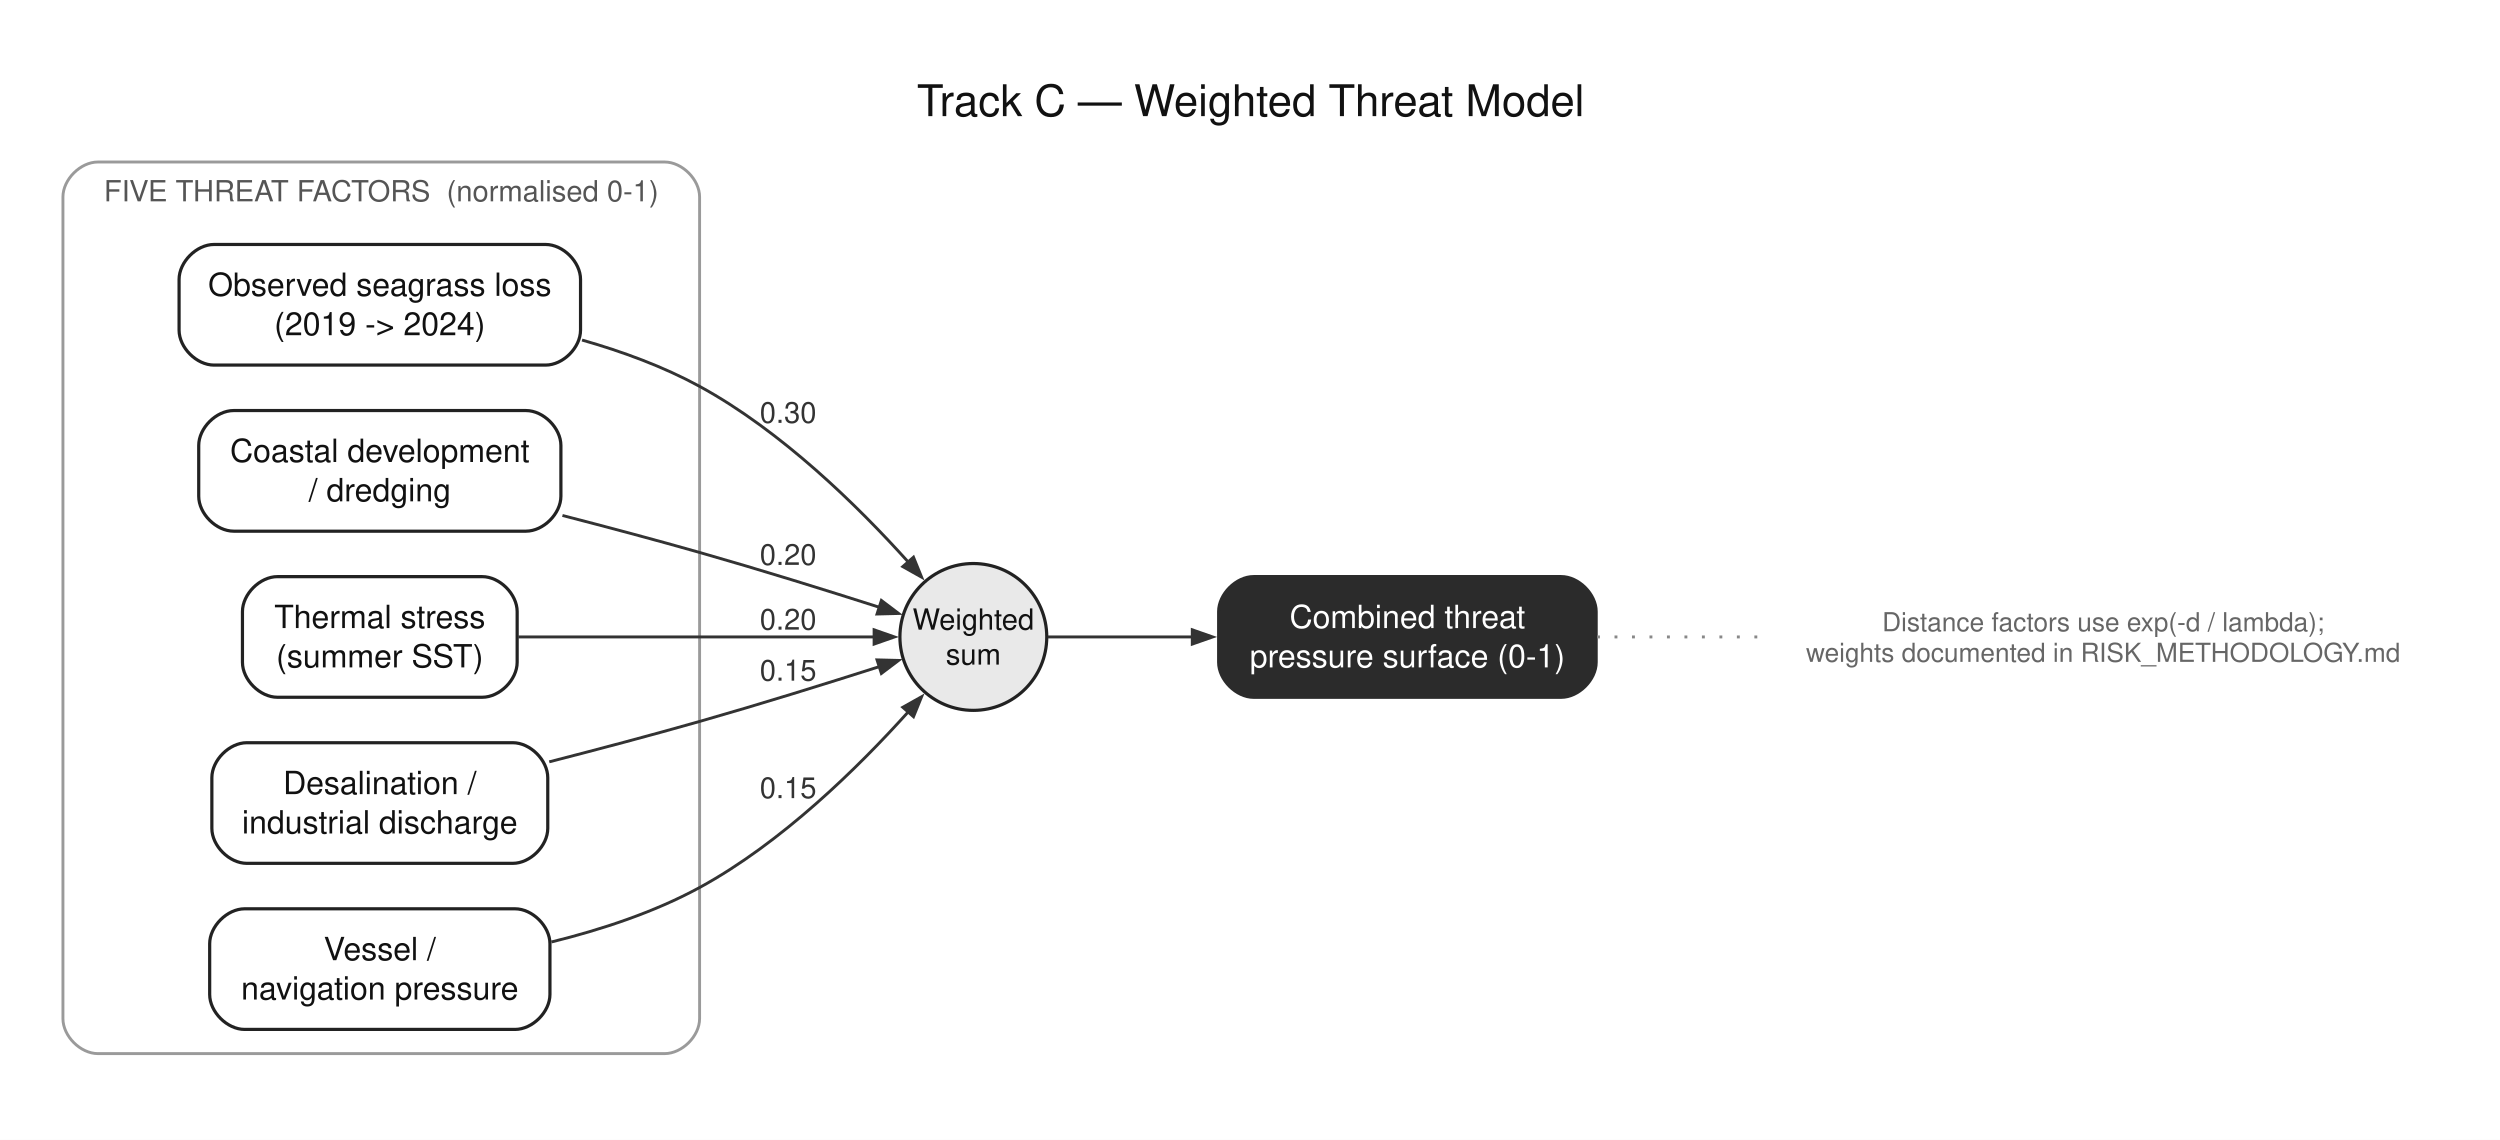
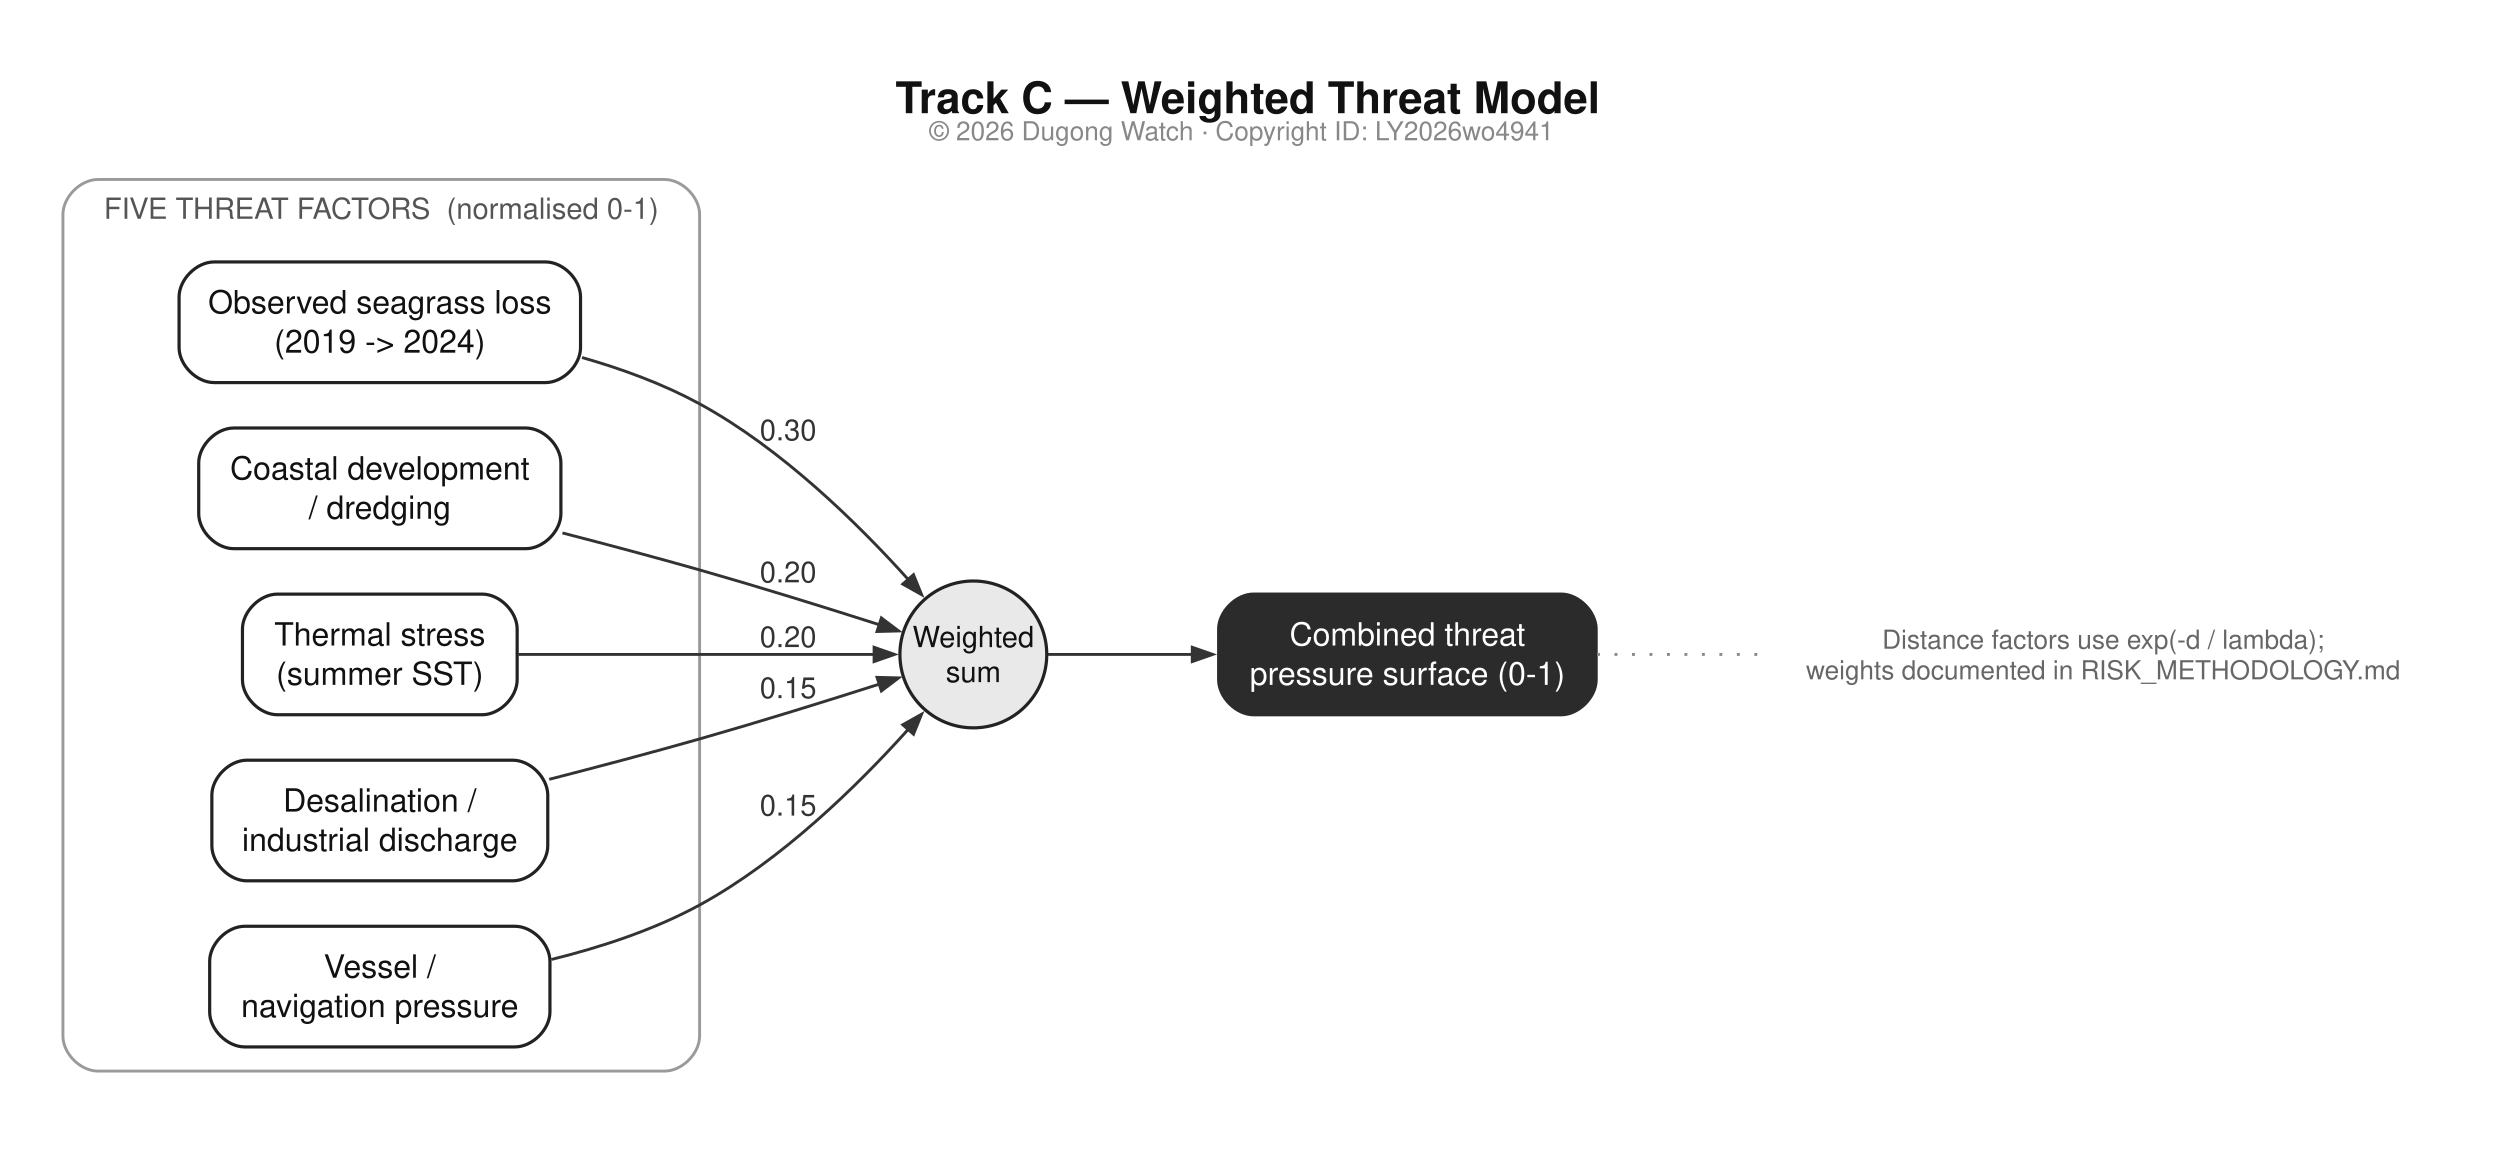
- <svg xmlns="http://www.w3.org/2000/svg" width="858pt" height="391pt" viewBox="0.00 0.00 858.00 391.00">
-   <g id="graph0" class="graph" transform="scale(1 1) rotate(0) translate(21.6 369.6)">
-     <polygon fill="white" stroke="none" points="-21.6,21.6 -21.6,-369.6 836.83,-369.6 836.83,21.6 -21.6,21.6" />
-     <text xml:space="preserve" text-anchor="middle" x="407.61" y="-329.75" font-family="Helvetica,sans-Serif" font-size="15.00" fill="#111111">Track C — Weighted Threat Model</text>
+ <svg xmlns="http://www.w3.org/2000/svg" width="858pt" height="397pt" viewBox="0.00 0.00 858.00 397.00">
+   <g id="graph0" class="graph" transform="scale(1 1) rotate(0) translate(21.6 375.6)">
+     <polygon fill="white" stroke="none" points="-21.6,21.6 -21.6,-375.6 836.83,-375.6 836.83,21.6 -21.6,21.6" />
+     <text xml:space="preserve" text-anchor="start" x="285.74" y="-336.75" font-family="Helvetica,sans-Serif" font-weight="bold" font-size="15.00" fill="#111111">Track C — Weighted Threat Model</text>
+     <text xml:space="preserve" text-anchor="start" x="297.36" y="-327.45" font-family="Helvetica,sans-Serif" font-size="9.00" fill="#888888">© 2026 Dugong Watch · Copyright ID: LY2026wo4941</text>
    <g id="clust1" class="cluster">
      <path fill="white" stroke="#9a9a9a" d="M12,-8C12,-8 206.5,-8 206.5,-8 212.5,-8 218.5,-14 218.5,-20 218.5,-20 218.5,-302 218.5,-302 218.5,-308 212.5,-314 206.5,-314 206.5,-314 12,-314 12,-314 6,-314 0,-308 0,-302 0,-302 0,-20 0,-20 0,-14 6,-8 12,-8" />
      <text xml:space="preserve" text-anchor="middle" x="109.25" y="-300.5" font-family="Helvetica,sans-Serif" font-size="10.00" fill="#555555">  FIVE THREAT FACTORS  (normalised 0-1)  </text>
    </g>
    <g id="node1" class="node">
      <path fill="white" stroke="#222222" stroke-width="1.1" d="M165.64,-285.7C165.64,-285.7 51.86,-285.7 51.86,-285.7 45.86,-285.7 39.86,-279.7 39.86,-273.7 39.86,-273.7 39.86,-256.3 39.86,-256.3 39.86,-250.3 45.86,-244.3 51.86,-244.3 51.86,-244.3 165.64,-244.3 165.64,-244.3 171.64,-244.3 177.64,-250.3 177.64,-256.3 177.64,-256.3 177.64,-273.7 177.64,-273.7 177.64,-279.7 171.64,-285.7 165.64,-285.7" />
      <text xml:space="preserve" text-anchor="middle" x="108.75" y="-268.05" font-family="Helvetica,sans-Serif" font-size="11.00" fill="#111111">Observed seagrass loss</text>
      <text xml:space="preserve" text-anchor="middle" x="108.75" y="-254.55" font-family="Helvetica,sans-Serif" font-size="11.00" fill="#111111">(2019 -&gt; 2024)</text>
    </g>
    <g id="node6" class="node">
      <ellipse fill="#e9e9e9" stroke="#222222" stroke-width="1.1" cx="312.45" cy="-151" rx="25.2" ry="25.2" />
      <text xml:space="preserve" text-anchor="middle" x="312.45" y="-153.5" font-family="Helvetica,sans-Serif" font-size="10.00" fill="#111111">Weighted</text>
      <text xml:space="preserve" text-anchor="middle" x="312.45" y="-141.5" font-family="Helvetica,sans-Serif" font-size="10.00" fill="#111111">sum</text>
    </g>
    <g id="edge1" class="edge">
      <path fill="none" stroke="#333333" d="M178.15,-252.9C191.99,-248.95 206.09,-243.77 218.5,-237 246.59,-221.68 272.79,-195.98 290.16,-176.66" />
      <polygon fill="#333333" stroke="#333333" points="291.91,-178.38 294.7,-171.51 288.23,-175.14 291.91,-178.38" />
      <text xml:space="preserve" text-anchor="middle" x="248.88" y="-224.47" font-family="Helvetica,sans-Serif" font-size="10.00" fill="#333333">0.30</text>
    </g>
    <g id="node2" class="node">
      <path fill="white" stroke="#222222" stroke-width="1.1" d="M158.9,-228.7C158.9,-228.7 58.6,-228.7 58.6,-228.7 52.6,-228.7 46.6,-222.7 46.6,-216.7 46.6,-216.7 46.6,-199.3 46.6,-199.3 46.6,-193.3 52.6,-187.3 58.6,-187.3 58.6,-187.3 158.9,-187.3 158.9,-187.3 164.9,-187.3 170.9,-193.3 170.9,-199.3 170.9,-199.3 170.9,-216.7 170.9,-216.7 170.9,-222.7 164.9,-228.7 158.9,-228.7" />
      <text xml:space="preserve" text-anchor="middle" x="108.75" y="-211.05" font-family="Helvetica,sans-Serif" font-size="11.00" fill="#111111">Coastal development</text>
      <text xml:space="preserve" text-anchor="middle" x="108.75" y="-197.55" font-family="Helvetica,sans-Serif" font-size="11.00" fill="#111111">/ dredging</text>
    </g>
    <g id="edge2" class="edge">
      <path fill="none" stroke="#333333" d="M171.43,-192.69C186.85,-188.71 203.31,-184.32 218.5,-180 239.23,-174.1 262.36,-166.89 280.36,-161.13" />
      <polygon fill="#333333" stroke="#333333" points="280.89,-163.53 286.8,-159.06 279.39,-158.87 280.89,-163.53" />
      <text xml:space="preserve" text-anchor="middle" x="248.88" y="-175.72" font-family="Helvetica,sans-Serif" font-size="10.00" fill="#333333">0.20</text>
    </g>
    <g id="node3" class="node">
      <path fill="white" stroke="#222222" stroke-width="1.1" d="M143.89,-171.7C143.89,-171.7 73.61,-171.7 73.61,-171.7 67.61,-171.7 61.61,-165.7 61.61,-159.7 61.61,-159.7 61.61,-142.3 61.61,-142.3 61.61,-136.3 67.61,-130.3 73.61,-130.3 73.61,-130.3 143.89,-130.3 143.89,-130.3 149.89,-130.3 155.89,-136.3 155.89,-142.3 155.89,-142.3 155.89,-159.7 155.89,-159.7 155.89,-165.7 149.89,-171.7 143.89,-171.7" />
      <text xml:space="preserve" text-anchor="middle" x="108.75" y="-154.05" font-family="Helvetica,sans-Serif" font-size="11.00" fill="#111111">Thermal stress</text>
      <text xml:space="preserve" text-anchor="middle" x="108.75" y="-140.55" font-family="Helvetica,sans-Serif" font-size="11.00" fill="#111111">(summer SST)</text>
    </g>
    <g id="edge3" class="edge">
      <path fill="none" stroke="#333333" d="M156.28,-151C193.66,-151 245.23,-151 278.46,-151" />
      <polygon fill="#333333" stroke="#333333" points="278.39,-153.45 285.39,-151 278.39,-148.55 278.39,-153.45" />
      <text xml:space="preserve" text-anchor="middle" x="248.88" y="-153.5" font-family="Helvetica,sans-Serif" font-size="10.00" fill="#333333">0.20</text>
    </g>
    <g id="node4" class="node">
      <path fill="white" stroke="#222222" stroke-width="1.1" d="M154.39,-114.7C154.39,-114.7 63.11,-114.7 63.11,-114.7 57.11,-114.7 51.11,-108.7 51.11,-102.7 51.11,-102.7 51.11,-85.3 51.11,-85.3 51.11,-79.3 57.11,-73.3 63.11,-73.3 63.11,-73.3 154.39,-73.3 154.39,-73.3 160.39,-73.3 166.39,-79.3 166.39,-85.3 166.39,-85.3 166.39,-102.7 166.39,-102.7 166.39,-108.7 160.39,-114.7 154.39,-114.7" />
      <text xml:space="preserve" text-anchor="middle" x="108.75" y="-97.05" font-family="Helvetica,sans-Serif" font-size="11.00" fill="#111111">Desalination /</text>
      <text xml:space="preserve" text-anchor="middle" x="108.75" y="-83.55" font-family="Helvetica,sans-Serif" font-size="11.00" fill="#111111">industrial discharge</text>
    </g>
    <g id="edge4" class="edge">
      <path fill="none" stroke="#333333" d="M166.9,-108.14C183.58,-112.42 201.81,-117.25 218.5,-122 239.23,-127.9 262.36,-135.11 280.36,-140.87" />
      <polygon fill="#333333" stroke="#333333" points="279.39,-143.13 286.8,-142.94 280.89,-138.47 279.39,-143.13" />
      <text xml:space="preserve" text-anchor="middle" x="248.88" y="-135.99" font-family="Helvetica,sans-Serif" font-size="10.00" fill="#333333">0.15</text>
    </g>
    <g id="node5" class="node">
      <path fill="white" stroke="#222222" stroke-width="1.1" d="M155.14,-57.7C155.14,-57.7 62.36,-57.7 62.36,-57.7 56.36,-57.7 50.36,-51.7 50.36,-45.7 50.36,-45.7 50.36,-28.3 50.36,-28.3 50.36,-22.3 56.36,-16.3 62.36,-16.3 62.36,-16.3 155.14,-16.3 155.14,-16.3 161.14,-16.3 167.14,-22.3 167.14,-28.3 167.14,-28.3 167.14,-45.7 167.14,-45.7 167.14,-51.7 161.14,-57.7 155.14,-57.7" />
      <text xml:space="preserve" text-anchor="middle" x="108.75" y="-40.05" font-family="Helvetica,sans-Serif" font-size="11.00" fill="#111111">Vessel /</text>
      <text xml:space="preserve" text-anchor="middle" x="108.75" y="-26.55" font-family="Helvetica,sans-Serif" font-size="11.00" fill="#111111">navigation pressure</text>
    </g>
    <g id="edge5" class="edge">
      <path fill="none" stroke="#333333" d="M167.63,-46.31C184.68,-50.51 202.92,-56.51 218.5,-65 246.59,-80.32 272.79,-106.02 290.16,-125.34" />
      <polygon fill="#333333" stroke="#333333" points="288.23,-126.86 294.7,-130.49 291.91,-123.62 288.23,-126.86" />
      <text xml:space="preserve" text-anchor="middle" x="248.88" y="-95.69" font-family="Helvetica,sans-Serif" font-size="10.00" fill="#333333">0.15</text>
    </g>
    <g id="node7" class="node">
      <path fill="#2b2b2b" stroke="#2b2b2b" stroke-width="1.1" d="M514.19,-171.7C514.19,-171.7 408.65,-171.7 408.65,-171.7 402.65,-171.7 396.65,-165.7 396.65,-159.7 396.65,-159.7 396.65,-142.3 396.65,-142.3 396.65,-136.3 402.65,-130.3 408.65,-130.3 408.65,-130.3 514.19,-130.3 514.19,-130.3 520.19,-130.3 526.19,-136.3 526.19,-142.3 526.19,-142.3 526.19,-159.7 526.19,-159.7 526.19,-165.7 520.19,-171.7 514.19,-171.7" />
      <text xml:space="preserve" text-anchor="middle" x="461.42" y="-154.05" font-family="Helvetica,sans-Serif" font-size="11.00" fill="white">Combined threat</text>
      <text xml:space="preserve" text-anchor="middle" x="461.42" y="-140.55" font-family="Helvetica,sans-Serif" font-size="11.00" fill="white">pressure surface (0-1)</text>
    </g>
    <g id="edge6" class="edge">
      <path fill="none" stroke="#333333" d="M338.05,-151C351.87,-151 369.91,-151 387.87,-151" />
      <polygon fill="#333333" stroke="#333333" points="387.59,-153.45 394.59,-151 387.59,-148.55 387.59,-153.45" />
    </g>
    <g id="node8" class="node">
      <text xml:space="preserve" text-anchor="middle" x="700.21" y="-152.95" font-family="Helvetica,sans-Serif" font-size="9.00" fill="#666666">Distance factors use exp(-d / lambda);</text>
      <text xml:space="preserve" text-anchor="middle" x="700.21" y="-142.45" font-family="Helvetica,sans-Serif" font-size="9.00" fill="#666666">weights documented in RISK_METHODOLOGY.md</text>
    </g>
    <g id="edge7" class="edge">
      <path fill="none" stroke="#888888" stroke-dasharray="1,5" d="M526.5,-151C544.72,-151 565.12,-151 585.35,-151" />
    </g>
  </g>
</svg>
